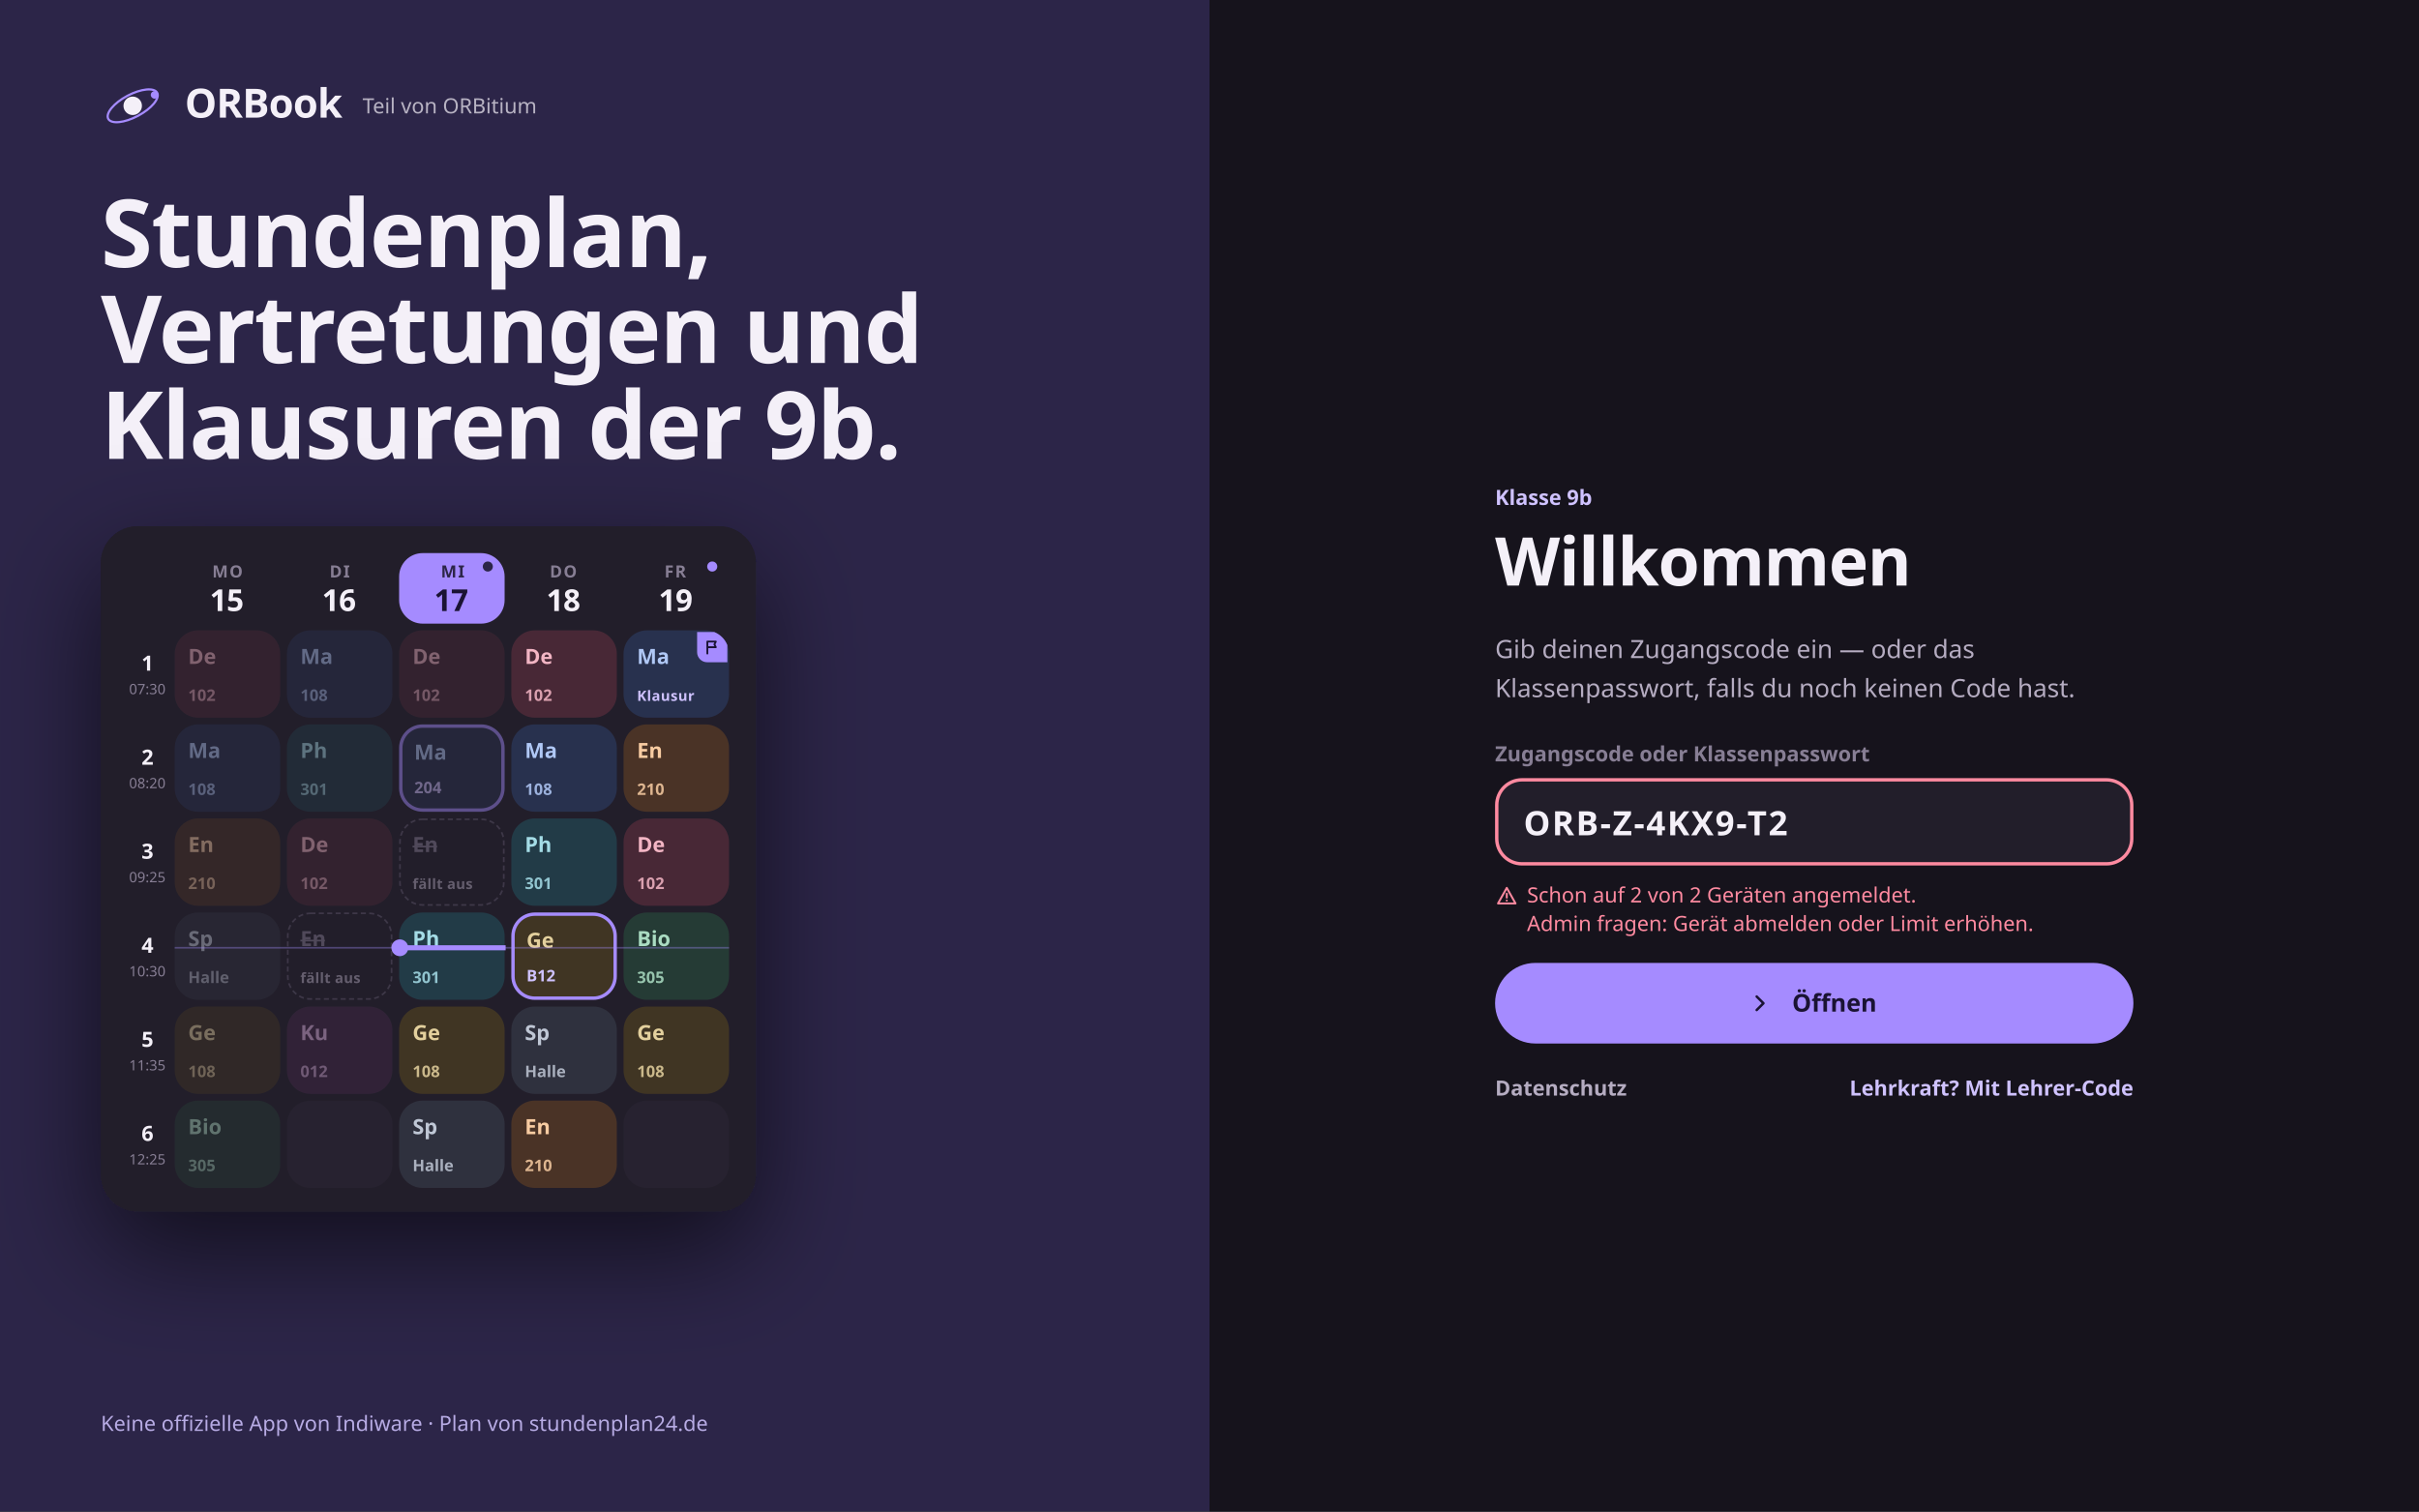
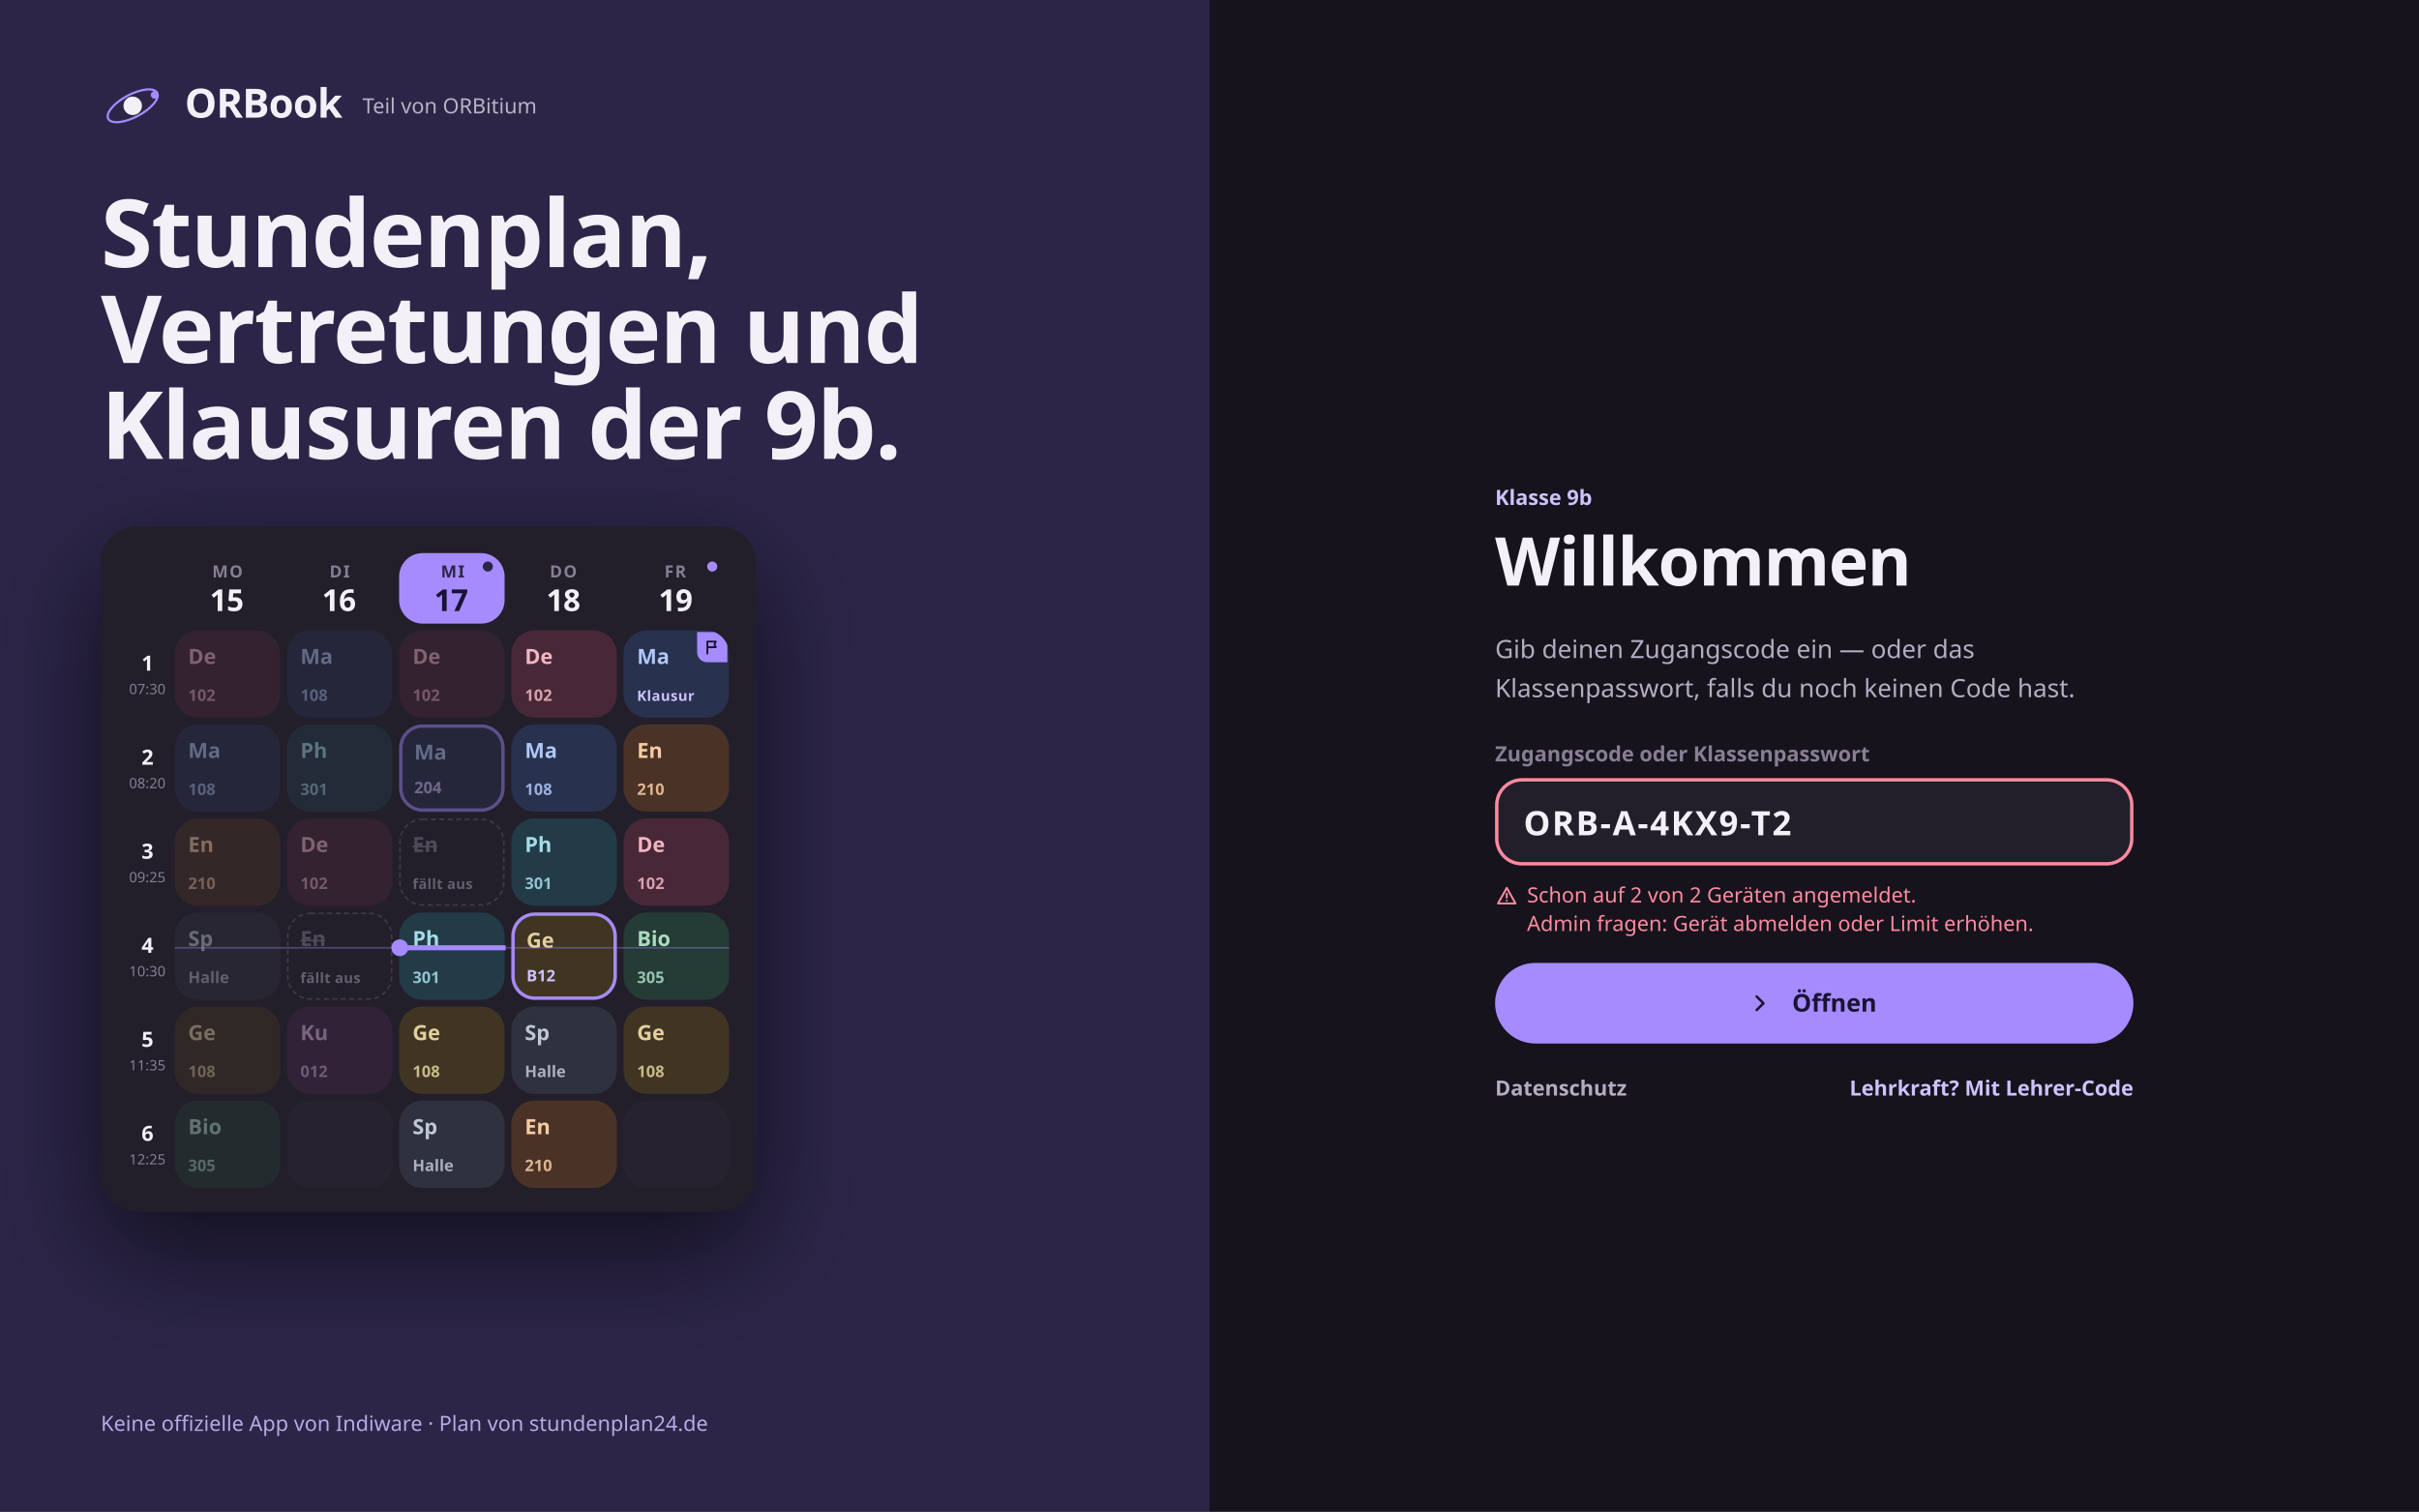
<svg xmlns="http://www.w3.org/2000/svg" width="1440" height="900" viewBox="0 0 1440 900">
  <defs>
    <filter id="nsh0" x="-50%" y="-50%" width="200%" height="200%">
      <feDropShadow dx="0" dy="24" stdDeviation="32" flood-color="#000000" flood-opacity="0.18" />
    </filter>
    <filter id="nsh1" x="-50%" y="-50%" width="200%" height="200%">
      <feDropShadow dx="0" dy="2" stdDeviation="4" flood-color="#000000" flood-opacity="0.06" />
    </filter>
  </defs>
  <rect x="0" y="0" width="1440" height="900" fill="#16131C" />
  <defs>
    <filter id="sh0" x="-50%" y="-50%" width="200%" height="200%">
      <feDropShadow dx="0" dy="24" stdDeviation="32" flood-color="#000000" flood-opacity="0.6" />
    </filter>
    <clipPath id="c1">
      <rect x="104" y="375.33" width="62.8" height="52" rx="14" />
    </clipPath>
    <clipPath id="c2">
      <rect x="170.8" y="375.33" width="62.8" height="52" rx="14" />
    </clipPath>
    <clipPath id="c3">
      <rect x="237.59" y="375.33" width="62.8" height="52" rx="14" />
    </clipPath>
    <clipPath id="c4">
      <rect x="304.39" y="375.33" width="62.8" height="52" rx="14" />
    </clipPath>
    <clipPath id="c5">
      <rect x="371.19" y="375.33" width="62.8" height="52" rx="14" />
    </clipPath>
    <clipPath id="c6">
      <rect x="104" y="431.33" width="62.8" height="52" rx="14" />
    </clipPath>
    <clipPath id="c7">
      <rect x="170.8" y="431.33" width="62.8" height="52" rx="14" />
    </clipPath>
    <clipPath id="c8">
      <rect x="237.59" y="431.33" width="62.8" height="52" rx="14" />
    </clipPath>
    <clipPath id="c9">
      <rect x="304.39" y="431.33" width="62.8" height="52" rx="14" />
    </clipPath>
    <clipPath id="c10">
      <rect x="371.19" y="431.33" width="62.8" height="52" rx="14" />
    </clipPath>
    <clipPath id="c11">
      <rect x="104" y="487.33" width="62.8" height="52" rx="14" />
    </clipPath>
    <clipPath id="c12">
      <rect x="170.8" y="487.33" width="62.8" height="52" rx="14" />
    </clipPath>
    <clipPath id="c13">
      <rect x="237.59" y="487.33" width="62.8" height="52" rx="14" />
    </clipPath>
    <clipPath id="c14">
      <rect x="304.39" y="487.33" width="62.8" height="52" rx="14" />
    </clipPath>
    <clipPath id="c15">
      <rect x="371.19" y="487.33" width="62.8" height="52" rx="14" />
    </clipPath>
    <clipPath id="c16">
      <rect x="104" y="543.33" width="62.8" height="52" rx="14" />
    </clipPath>
    <clipPath id="c17">
      <rect x="170.8" y="543.33" width="62.8" height="52" rx="14" />
    </clipPath>
    <clipPath id="c18">
      <rect x="237.59" y="543.33" width="62.8" height="52" rx="14" />
    </clipPath>
    <clipPath id="c19">
      <rect x="304.39" y="543.33" width="62.8" height="52" rx="14" />
    </clipPath>
    <clipPath id="c20">
      <rect x="371.19" y="543.33" width="62.8" height="52" rx="14" />
    </clipPath>
    <clipPath id="c21">
      <rect x="104" y="599.33" width="62.8" height="52" rx="14" />
    </clipPath>
    <clipPath id="c22">
      <rect x="170.8" y="599.33" width="62.8" height="52" rx="14" />
    </clipPath>
    <clipPath id="c23">
      <rect x="237.59" y="599.33" width="62.8" height="52" rx="14" />
    </clipPath>
    <clipPath id="c24">
      <rect x="304.39" y="599.33" width="62.8" height="52" rx="14" />
    </clipPath>
    <clipPath id="c25">
      <rect x="371.19" y="599.33" width="62.8" height="52" rx="14" />
    </clipPath>
    <clipPath id="c26">
      <rect x="104" y="655.33" width="62.8" height="52" rx="14" />
    </clipPath>
    <clipPath id="c27">
      <rect x="237.59" y="655.33" width="62.8" height="52" rx="14" />
    </clipPath>
    <clipPath id="c28">
      <rect x="304.39" y="655.33" width="62.8" height="52" rx="14" />
    </clipPath>
    <clipPath id="c29">
      <rect x="0" y="0" width="1440" height="900" />
    </clipPath>
  </defs>
  <rect x="0" y="0" width="1440" height="900" fill="#16131C" />
  <g clip-path="url(#c29)">
    <rect x="0" y="0" width="720" height="900" fill="#2C2548" />
    <g transform="translate(60 44) scale(0.5 0.5)" fill="none">
      <ellipse cx="38" cy="38" rx="33" ry="13.5" stroke="#A58BFF" stroke-width="2.6" transform="rotate(-28 38 38)" />
      <circle cx="38" cy="38" r="11" fill="#F4F0F8" />
      <circle cx="64" cy="25" r="4.5" fill="#A58BFF" />
    </g>
    <text x="110" y="70.05" font-family="Nunito" font-size="24" font-weight="900" letter-spacing="-0.36" fill="#F4F0F8" xml:space="preserve">ORBook</text>
    <g opacity="0.7">
      <text x="215.83" y="67.5" font-family="Nunito" font-size="12.5" font-weight="400" fill="#F4F0F8" xml:space="preserve">Teil von ORBitium</text>
    </g>
    <text x="60" y="159" font-family="Nunito" font-size="56" font-weight="900" letter-spacing="-0.84" fill="#F4F0F8" xml:space="preserve">Stundenplan,</text>
    <text x="60" y="216.11" font-family="Nunito" font-size="56" font-weight="900" letter-spacing="-0.84" fill="#F4F0F8" xml:space="preserve">Vertretungen und</text>
    <text x="60" y="273.22" font-family="Nunito" font-size="56" font-weight="900" letter-spacing="-0.84" fill="#F4F0F8" xml:space="preserve">Klausuren der 9b.</text>
    <rect x="60" y="313.33" width="390" height="408" rx="22" fill="#221E2A" filter="url(#sh0)" />
    <rect x="60" y="313.33" width="390" height="408" rx="22" fill="#221E2A" />
    <text x="126.33" y="343.83" font-family="Nunito" font-size="10" font-weight="700" letter-spacing="0.8" fill="#877E94" xml:space="preserve">MO</text>
    <text x="124.86" y="363.83" font-family="Nunito" font-size="18" font-weight="900" letter-spacing="-0.27" fill="#F4F0F8" xml:space="preserve">15</text>
    <text x="196.17" y="343.83" font-family="Nunito" font-size="10" font-weight="700" letter-spacing="0.8" fill="#877E94" xml:space="preserve">DI</text>
    <text x="191.66" y="363.83" font-family="Nunito" font-size="18" font-weight="900" letter-spacing="-0.27" fill="#F4F0F8" xml:space="preserve">16</text>
    <rect x="237.59" y="329.33" width="62.8" height="42" rx="14" fill="#A58BFF" />
    <rect x="287.39" y="334.33" width="6" height="6" rx="3" fill="#2C2548" />
    <text x="262.44" y="343.83" font-family="Nunito" font-size="10" font-weight="700" letter-spacing="0.8" fill="#2C2548" xml:space="preserve">MI</text>
    <text x="258.45" y="363.83" font-family="Nunito" font-size="18" font-weight="900" letter-spacing="-0.27" fill="#1A1333" xml:space="preserve">17</text>
    <text x="327.25" y="343.83" font-family="Nunito" font-size="10" font-weight="700" letter-spacing="0.8" fill="#877E94" xml:space="preserve">DO</text>
    <text x="325.25" y="363.83" font-family="Nunito" font-size="18" font-weight="900" letter-spacing="-0.27" fill="#F4F0F8" xml:space="preserve">18</text>
    <rect x="420.98" y="334.33" width="6" height="6" rx="3" fill="#A58BFF" />
    <text x="395.53" y="343.83" font-family="Nunito" font-size="10" font-weight="700" letter-spacing="0.8" fill="#877E94" xml:space="preserve">FR</text>
    <text x="392.05" y="363.83" font-family="Nunito" font-size="18" font-weight="900" letter-spacing="-0.27" fill="#F4F0F8" xml:space="preserve">19</text>
    <text x="84.23" y="399.33" font-family="Nunito" font-size="12.5" font-weight="700" fill="#F4F0F8" xml:space="preserve">1</text>
    <text x="76.83" y="413.33" font-family="Nunito" font-size="8.5" font-weight="400" fill="#877E94" xml:space="preserve">07:30</text>
    <g opacity="0.45">
      <rect x="104" y="375.33" width="62.8" height="52" rx="14" fill="#482836" />
      <g clip-path="url(#c1)">
        <text x="112" y="395.33" font-family="Nunito" font-size="12.5" font-weight="900" fill="#F3B5C4" xml:space="preserve">De</text>
        <g opacity="0.85">
          <text x="112" y="417.33" font-family="Nunito" font-size="9.5" font-weight="600" fill="#F3B5C4" xml:space="preserve">102</text>
        </g>
      </g>
    </g>
    <g opacity="0.45">
      <rect x="170.8" y="375.33" width="62.8" height="52" rx="14" fill="#28314E" />
      <g clip-path="url(#c2)">
        <text x="178.8" y="395.33" font-family="Nunito" font-size="12.5" font-weight="900" fill="#B0C8F6" xml:space="preserve">Ma</text>
        <g opacity="0.85">
          <text x="178.8" y="417.33" font-family="Nunito" font-size="9.5" font-weight="600" fill="#B0C8F6" xml:space="preserve">108</text>
        </g>
      </g>
    </g>
    <g opacity="0.45">
      <rect x="237.59" y="375.33" width="62.8" height="52" rx="14" fill="#482836" />
      <g clip-path="url(#c3)">
        <text x="245.59" y="395.33" font-family="Nunito" font-size="12.5" font-weight="900" fill="#F3B5C4" xml:space="preserve">De</text>
        <g opacity="0.85">
          <text x="245.59" y="417.33" font-family="Nunito" font-size="9.5" font-weight="600" fill="#F3B5C4" xml:space="preserve">102</text>
        </g>
      </g>
    </g>
    <rect x="304.39" y="375.33" width="62.8" height="52" rx="14" fill="#482836" />
    <g clip-path="url(#c4)">
      <text x="312.39" y="395.33" font-family="Nunito" font-size="12.5" font-weight="900" fill="#F3B5C4" xml:space="preserve">De</text>
      <g opacity="0.85">
        <text x="312.39" y="417.33" font-family="Nunito" font-size="9.5" font-weight="600" fill="#F3B5C4" xml:space="preserve">102</text>
      </g>
    </g>
    <rect x="371.19" y="375.33" width="62.8" height="52" rx="14" fill="#28314E" />
    <g clip-path="url(#c5)">
      <path d="M414.98,376.33 H432.98  V394.33  H420.98 A6,6 0 0 1 414.98,388.33 V376.33  Z" fill="#A58BFF" />
      <g transform="translate(418.98 380.33) scale(0.42 0.42)" fill="none" stroke="#1A1333" stroke-width="2.6" stroke-linecap="round" stroke-linejoin="round">
        <path d="M5 21V4h12l-2 4 2 4H5" />
      </g>
      <text x="379.19" y="395.33" font-family="Nunito" font-size="12.5" font-weight="900" fill="#B0C8F6" xml:space="preserve">Ma</text>
      <text x="379.19" y="417.33" font-family="Nunito" font-size="8.5" font-weight="800" letter-spacing="0.26" fill="#CFC2FF" xml:space="preserve">Klausur</text>
    </g>
    <text x="84.23" y="455.33" font-family="Nunito" font-size="12.5" font-weight="700" fill="#F4F0F8" xml:space="preserve">2</text>
    <text x="76.83" y="469.33" font-family="Nunito" font-size="8.5" font-weight="400" fill="#877E94" xml:space="preserve">08:20</text>
    <g opacity="0.45">
      <rect x="104" y="431.33" width="62.8" height="52" rx="14" fill="#28314E" />
      <g clip-path="url(#c6)">
        <text x="112" y="451.33" font-family="Nunito" font-size="12.5" font-weight="900" fill="#B0C8F6" xml:space="preserve">Ma</text>
        <g opacity="0.85">
          <text x="112" y="473.33" font-family="Nunito" font-size="9.5" font-weight="600" fill="#B0C8F6" xml:space="preserve">108</text>
        </g>
      </g>
    </g>
    <g opacity="0.45">
      <rect x="170.8" y="431.33" width="62.8" height="52" rx="14" fill="#223B47" />
      <g clip-path="url(#c7)">
        <text x="178.8" y="451.33" font-family="Nunito" font-size="12.5" font-weight="900" fill="#A4DCE6" xml:space="preserve">Ph</text>
        <g opacity="0.85">
          <text x="178.8" y="473.33" font-family="Nunito" font-size="9.5" font-weight="600" fill="#A4DCE6" xml:space="preserve">301</text>
        </g>
      </g>
    </g>
    <g opacity="0.45">
      <rect x="237.59" y="431.33" width="62.8" height="52" rx="14" fill="#28314E" />
      <rect x="238.59" y="432.33" width="60.8" height="50" rx="13" fill="none" stroke="#A58BFF" stroke-width="2" />
      <g clip-path="url(#c8)">
        <text x="246.59" y="452.33" font-family="Nunito" font-size="12.5" font-weight="900" fill="#B0C8F6" xml:space="preserve">Ma</text>
        <text x="246.59" y="472.33" font-family="Nunito" font-size="9.5" font-weight="800" fill="#CFC2FF" xml:space="preserve">204</text>
      </g>
    </g>
    <rect x="304.39" y="431.33" width="62.8" height="52" rx="14" fill="#28314E" />
    <g clip-path="url(#c9)">
      <text x="312.39" y="451.33" font-family="Nunito" font-size="12.5" font-weight="900" fill="#B0C8F6" xml:space="preserve">Ma</text>
      <g opacity="0.85">
        <text x="312.39" y="473.33" font-family="Nunito" font-size="9.5" font-weight="600" fill="#B0C8F6" xml:space="preserve">108</text>
      </g>
    </g>
    <rect x="371.19" y="431.33" width="62.8" height="52" rx="14" fill="#4A3326" />
    <g clip-path="url(#c10)">
      <text x="379.19" y="451.33" font-family="Nunito" font-size="12.5" font-weight="900" fill="#F8CCA2" xml:space="preserve">En</text>
      <g opacity="0.85">
        <text x="379.19" y="473.33" font-family="Nunito" font-size="9.5" font-weight="600" fill="#F8CCA2" xml:space="preserve">210</text>
      </g>
    </g>
    <text x="84.23" y="511.33" font-family="Nunito" font-size="12.5" font-weight="700" fill="#F4F0F8" xml:space="preserve">3</text>
    <text x="76.83" y="525.33" font-family="Nunito" font-size="8.5" font-weight="400" fill="#877E94" xml:space="preserve">09:25</text>
    <g opacity="0.45">
      <rect x="104" y="487.33" width="62.8" height="52" rx="14" fill="#4A3326" />
      <g clip-path="url(#c11)">
        <text x="112" y="507.33" font-family="Nunito" font-size="12.5" font-weight="900" fill="#F8CCA2" xml:space="preserve">En</text>
        <g opacity="0.85">
          <text x="112" y="529.33" font-family="Nunito" font-size="9.5" font-weight="600" fill="#F8CCA2" xml:space="preserve">210</text>
        </g>
      </g>
    </g>
    <g opacity="0.45">
      <rect x="170.8" y="487.33" width="62.8" height="52" rx="14" fill="#482836" />
      <g clip-path="url(#c12)">
        <text x="178.8" y="507.33" font-family="Nunito" font-size="12.5" font-weight="900" fill="#F3B5C4" xml:space="preserve">De</text>
        <g opacity="0.85">
          <text x="178.8" y="529.33" font-family="Nunito" font-size="9.5" font-weight="600" fill="#F3B5C4" xml:space="preserve">102</text>
        </g>
      </g>
    </g>
    <g opacity="0.45">
      <rect x="238.09" y="487.83" width="61.8" height="51" rx="13.5" fill="none" stroke="#5F576C" stroke-width="1" stroke-dasharray="3 2" />
      <g clip-path="url(#c13)">
        <text x="245.59" y="507.33" font-family="Nunito" font-size="12.5" font-weight="600" fill="#877E94" xml:space="preserve">En</text>
        <rect x="245.59" y="503.58" width="14.58" height="1" fill="#877E94" />
        <text x="245.59" y="529.33" font-family="Nunito" font-size="8.5" font-weight="700" letter-spacing="0.17" fill="#B5ACC1" xml:space="preserve">fällt aus</text>
      </g>
    </g>
    <rect x="304.39" y="487.33" width="62.8" height="52" rx="14" fill="#223B47" />
    <g clip-path="url(#c14)">
      <text x="312.39" y="507.33" font-family="Nunito" font-size="12.5" font-weight="900" fill="#A4DCE6" xml:space="preserve">Ph</text>
      <g opacity="0.85">
        <text x="312.39" y="529.33" font-family="Nunito" font-size="9.5" font-weight="600" fill="#A4DCE6" xml:space="preserve">301</text>
      </g>
    </g>
    <rect x="371.19" y="487.33" width="62.8" height="52" rx="14" fill="#482836" />
    <g clip-path="url(#c15)">
      <text x="379.19" y="507.33" font-family="Nunito" font-size="12.5" font-weight="900" fill="#F3B5C4" xml:space="preserve">De</text>
      <g opacity="0.85">
        <text x="379.19" y="529.33" font-family="Nunito" font-size="9.5" font-weight="600" fill="#F3B5C4" xml:space="preserve">102</text>
      </g>
    </g>
    <text x="84.23" y="567.33" font-family="Nunito" font-size="12.5" font-weight="700" fill="#F4F0F8" xml:space="preserve">4</text>
    <text x="76.83" y="581.33" font-family="Nunito" font-size="8.5" font-weight="400" fill="#877E94" xml:space="preserve">10:30</text>
    <g opacity="0.45">
      <rect x="104" y="543.33" width="62.8" height="52" rx="14" fill="#2F313E" />
      <g clip-path="url(#c16)">
        <text x="112" y="563.33" font-family="Nunito" font-size="12.5" font-weight="900" fill="#BFC7D5" xml:space="preserve">Sp</text>
        <g opacity="0.85">
          <text x="112" y="585.33" font-family="Nunito" font-size="9.5" font-weight="600" fill="#BFC7D5" xml:space="preserve">Halle</text>
        </g>
      </g>
    </g>
    <g opacity="0.45">
      <rect x="171.3" y="543.83" width="61.8" height="51" rx="13.5" fill="none" stroke="#5F576C" stroke-width="1" stroke-dasharray="3 2" />
      <g clip-path="url(#c17)">
        <text x="178.8" y="563.33" font-family="Nunito" font-size="12.5" font-weight="600" fill="#877E94" xml:space="preserve">En</text>
        <rect x="178.8" y="559.58" width="14.58" height="1" fill="#877E94" />
        <text x="178.8" y="585.33" font-family="Nunito" font-size="8.5" font-weight="700" letter-spacing="0.17" fill="#B5ACC1" xml:space="preserve">fällt aus</text>
      </g>
    </g>
    <rect x="237.59" y="543.33" width="62.8" height="52" rx="14" fill="#223B47" />
    <g clip-path="url(#c18)">
      <text x="245.59" y="563.33" font-family="Nunito" font-size="12.5" font-weight="900" fill="#A4DCE6" xml:space="preserve">Ph</text>
      <g opacity="0.85">
        <text x="245.59" y="585.33" font-family="Nunito" font-size="9.5" font-weight="600" fill="#A4DCE6" xml:space="preserve">301</text>
      </g>
    </g>
    <rect x="304.39" y="543.33" width="62.8" height="52" rx="14" fill="#403523" />
    <rect x="305.39" y="544.33" width="60.8" height="50" rx="13" fill="none" stroke="#A58BFF" stroke-width="2" />
    <g clip-path="url(#c19)">
      <text x="313.39" y="564.33" font-family="Nunito" font-size="12.5" font-weight="900" fill="#E3D09D" xml:space="preserve">Ge</text>
      <text x="313.39" y="584.33" font-family="Nunito" font-size="9.5" font-weight="800" fill="#CFC2FF" xml:space="preserve">B12</text>
    </g>
    <rect x="371.19" y="543.33" width="62.8" height="52" rx="14" fill="#253B35" />
    <g clip-path="url(#c20)">
      <text x="379.19" y="563.33" font-family="Nunito" font-size="12.5" font-weight="900" fill="#AADCC2" xml:space="preserve">Bio</text>
      <g opacity="0.85">
        <text x="379.19" y="585.33" font-family="Nunito" font-size="9.5" font-weight="600" fill="#AADCC2" xml:space="preserve">305</text>
      </g>
    </g>
    <text x="84.23" y="623.33" font-family="Nunito" font-size="12.5" font-weight="700" fill="#F4F0F8" xml:space="preserve">5</text>
    <text x="76.83" y="637.33" font-family="Nunito" font-size="8.5" font-weight="400" fill="#877E94" xml:space="preserve">11:35</text>
    <g opacity="0.45">
      <rect x="104" y="599.33" width="62.8" height="52" rx="14" fill="#403523" />
      <g clip-path="url(#c21)">
        <text x="112" y="619.33" font-family="Nunito" font-size="12.5" font-weight="900" fill="#E3D09D" xml:space="preserve">Ge</text>
        <g opacity="0.85">
          <text x="112" y="641.33" font-family="Nunito" font-size="9.5" font-weight="600" fill="#E3D09D" xml:space="preserve">108</text>
        </g>
      </g>
    </g>
    <g opacity="0.45">
      <rect x="170.8" y="599.33" width="62.8" height="52" rx="14" fill="#422947" />
      <g clip-path="url(#c22)">
        <text x="178.8" y="619.33" font-family="Nunito" font-size="12.5" font-weight="900" fill="#E6B8E8" xml:space="preserve">Ku</text>
        <g opacity="0.85">
          <text x="178.8" y="641.33" font-family="Nunito" font-size="9.5" font-weight="600" fill="#E6B8E8" xml:space="preserve">012</text>
        </g>
      </g>
    </g>
    <rect x="237.59" y="599.33" width="62.8" height="52" rx="14" fill="#403523" />
    <g clip-path="url(#c23)">
      <text x="245.59" y="619.33" font-family="Nunito" font-size="12.5" font-weight="900" fill="#E3D09D" xml:space="preserve">Ge</text>
      <g opacity="0.85">
        <text x="245.59" y="641.33" font-family="Nunito" font-size="9.5" font-weight="600" fill="#E3D09D" xml:space="preserve">108</text>
      </g>
    </g>
    <rect x="304.39" y="599.33" width="62.8" height="52" rx="14" fill="#2F313E" />
    <g clip-path="url(#c24)">
      <text x="312.39" y="619.33" font-family="Nunito" font-size="12.5" font-weight="900" fill="#BFC7D5" xml:space="preserve">Sp</text>
      <g opacity="0.85">
        <text x="312.39" y="641.33" font-family="Nunito" font-size="9.5" font-weight="600" fill="#BFC7D5" xml:space="preserve">Halle</text>
      </g>
    </g>
    <rect x="371.19" y="599.33" width="62.8" height="52" rx="14" fill="#403523" />
    <g clip-path="url(#c25)">
      <text x="379.19" y="619.33" font-family="Nunito" font-size="12.5" font-weight="900" fill="#E3D09D" xml:space="preserve">Ge</text>
      <g opacity="0.85">
        <text x="379.19" y="641.33" font-family="Nunito" font-size="9.5" font-weight="600" fill="#E3D09D" xml:space="preserve">108</text>
      </g>
    </g>
    <text x="84.23" y="679.33" font-family="Nunito" font-size="12.5" font-weight="700" fill="#F4F0F8" xml:space="preserve">6</text>
    <text x="76.83" y="693.33" font-family="Nunito" font-size="8.5" font-weight="400" fill="#877E94" xml:space="preserve">12:25</text>
    <g opacity="0.45">
      <rect x="104" y="655.33" width="62.8" height="52" rx="14" fill="#253B35" />
      <g clip-path="url(#c26)">
        <text x="112" y="675.33" font-family="Nunito" font-size="12.5" font-weight="900" fill="#AADCC2" xml:space="preserve">Bio</text>
        <g opacity="0.85">
          <text x="112" y="697.33" font-family="Nunito" font-size="9.5" font-weight="600" fill="#AADCC2" xml:space="preserve">305</text>
        </g>
      </g>
    </g>
    <g opacity="0.6">
      <rect x="170.8" y="655.33" width="62.8" height="52" rx="14" fill="#2A2533" />
    </g>
    <rect x="237.59" y="655.33" width="62.8" height="52" rx="14" fill="#2F313E" />
    <g clip-path="url(#c27)">
      <text x="245.59" y="675.33" font-family="Nunito" font-size="12.5" font-weight="900" fill="#BFC7D5" xml:space="preserve">Sp</text>
      <g opacity="0.85">
        <text x="245.59" y="697.33" font-family="Nunito" font-size="9.5" font-weight="600" fill="#BFC7D5" xml:space="preserve">Halle</text>
      </g>
    </g>
    <rect x="304.39" y="655.33" width="62.8" height="52" rx="14" fill="#4A3326" />
    <g clip-path="url(#c28)">
      <text x="312.39" y="675.33" font-family="Nunito" font-size="12.5" font-weight="900" fill="#F8CCA2" xml:space="preserve">En</text>
      <g opacity="0.85">
        <text x="312.39" y="697.33" font-family="Nunito" font-size="9.5" font-weight="600" fill="#F8CCA2" xml:space="preserve">210</text>
      </g>
    </g>
    <g opacity="0.6">
      <rect x="371.19" y="655.33" width="62.8" height="52" rx="14" fill="#2A2533" />
    </g>
    <g opacity="0.35">
      <rect x="104" y="563.83" width="330" height="1" fill="#A58BFF" />
    </g>
    <rect x="238" y="562.83" width="63" height="3" fill="#A58BFF" />
    <rect x="233" y="559.33" width="10" height="10" rx="5" fill="#A58BFF" />
    <g opacity="0.85">
      <text x="60" y="852" font-family="Nunito" font-size="12.5" font-weight="400" fill="#CFC2FF" xml:space="preserve">Keine offizielle App von Indiware · Plan von stundenplan24.de</text>
    </g>
    <text x="890" y="288.66" font-family="Nunito" font-size="12.5" font-weight="800" fill="#CFC2FF" xml:space="preserve">Willkommen</text>
    <text x="890" y="336.66" font-family="Nunito" font-size="40" font-weight="900" letter-spacing="-0.6" fill="#F4F0F8" xml:space="preserve">Klasse öffnen</text>
    <text x="890" y="379.84" font-family="Nunito" font-size="15" font-weight="400" fill="#B5ACC1" xml:space="preserve">Ein Passwort für die ganze Klasse. Keine Konten, keine</text>
    <text x="890" y="403.09" font-family="Nunito" font-size="15" font-weight="400" fill="#B5ACC1" xml:space="preserve">Namen.</text>
    <text x="890" y="441.34" font-family="Nunito" font-size="12.5" font-weight="800" fill="#877E94" xml:space="preserve">Klassenpasswort</text>
    <rect x="890" y="451.34" width="380" height="50" rx="16" fill="#221E2A" />
    <text x="907" y="481.34" font-family="Nunito" font-size="16" font-weight="400" fill="#5F576C" xml:space="preserve">Passwort eingeben</text>
    <text x="890" y="519.34" font-family="Nunito" font-size="12" font-weight="400" fill="#877E94" xml:space="preserve">Steht in der Klassengruppe.</text>
    <rect x="890" y="541.34" width="380" height="48" rx="24" fill="#A58BFF" />
    <g transform="translate(1044.78 557.34) scale(0.67 0.67)" fill="none" stroke="#1A1333" stroke-width="2.2" stroke-linecap="round" stroke-linejoin="round">
      <path d="M10 6l6 6-6 6" />
    </g>
    <text x="1068.78" y="570.34" font-family="Nunito" font-size="14.5" font-weight="700" fill="#1A1333" xml:space="preserve">Öffnen</text>
    <text x="890" y="620.34" font-family="Nunito" font-size="12.5" font-weight="600" fill="#B5ACC1" xml:space="preserve">Datenschutz</text>
    <text x="1171.66" y="620.34" font-family="Nunito" font-size="12.5" font-weight="400" fill="#877E94" xml:space="preserve">Enter zum Öffnen</text>
  </g>
  <rect x="720" y="0" width="720" height="900" rx="0" fill="#16131C" />
  <text x="890" y="300.66" font-family="Nunito" font-size="12.5" font-weight="800" fill="#CFC2FF" xml:space="preserve">Klasse 9b</text>
  <text x="890" y="348.66" font-family="Nunito" font-size="40" font-weight="900" letter-spacing="-0.6" fill="#F4F0F8" xml:space="preserve">Willkommen</text>
  <text x="890" y="391.84" font-family="Nunito" font-size="15" font-weight="400" fill="#B5ACC1" xml:space="preserve">Gib deinen Zugangscode ein — oder das</text>
  <text x="890" y="415.09" font-family="Nunito" font-size="15" font-weight="400" fill="#B5ACC1" xml:space="preserve">Klassenpasswort, falls du noch keinen Code hast.</text>
  <text x="890" y="453.34" font-family="Nunito" font-size="12.5" font-weight="800" fill="#877E94" xml:space="preserve">Zugangscode oder Klassenpasswort</text>
  <rect x="890" y="463.34" width="380" height="52" rx="16" fill="#221E2A" />
  <rect x="891" y="464.34" width="378" height="50" rx="15" fill="none" stroke="#FF8AA0" stroke-width="2" />
-   <text x="907" y="497.34" font-family="Nunito" font-size="20" font-weight="900" letter-spacing="1" fill="#F4F0F8" xml:space="preserve">ORB-Z-4KX9-T2</text>
+   <text x="907" y="497.34" font-family="Nunito" font-size="20" font-weight="900" letter-spacing="1" fill="#F4F0F8" xml:space="preserve">ORB-A-4KX9-T2</text>
  <g transform="translate(890 526.34) scale(0.58 0.58)" fill="none" stroke="#FF8AA0" stroke-width="2" stroke-linecap="round" stroke-linejoin="round">
    <path d="M12 4l9 16H3zM12 10v4M12 17h.01" />
  </g>
  <text x="909" y="537.34" font-family="Nunito" font-size="12.5" font-weight="400" fill="#FF8AA0" xml:space="preserve">Schon auf 2 von 2 Geräten angemeldet.</text>
  <text x="909" y="554.34" font-family="Nunito" font-size="12.5" font-weight="400" fill="#FF8AA0" xml:space="preserve">Admin fragen: Gerät abmelden oder Limit erhöhen.</text>
  <rect x="890" y="573.34" width="380" height="48" rx="24.0" fill="#A58BFF" />
  <g transform="translate(1039.03 589.34) scale(0.67 0.67)" fill="none" stroke="#1A1333" stroke-width="2.2" stroke-linecap="round" stroke-linejoin="round">
    <path d="M10 6l6 6-6 6" />
  </g>
  <text x="1092.0" y="602.34" font-family="Nunito" font-size="14.5" font-weight="700" fill="#1A1333" text-anchor="middle" xml:space="preserve">Öffnen</text>
  <text x="890" y="652.34" font-family="Nunito" font-size="12.5" font-weight="600" fill="#B5ACC1" xml:space="preserve">Datenschutz</text>
  <text x="1270" y="652.34" font-family="Nunito" font-size="12.5" font-weight="700" fill="#CFC2FF" text-anchor="end" xml:space="preserve">Lehrkraft? Mit Lehrer-Code</text>
</svg>
